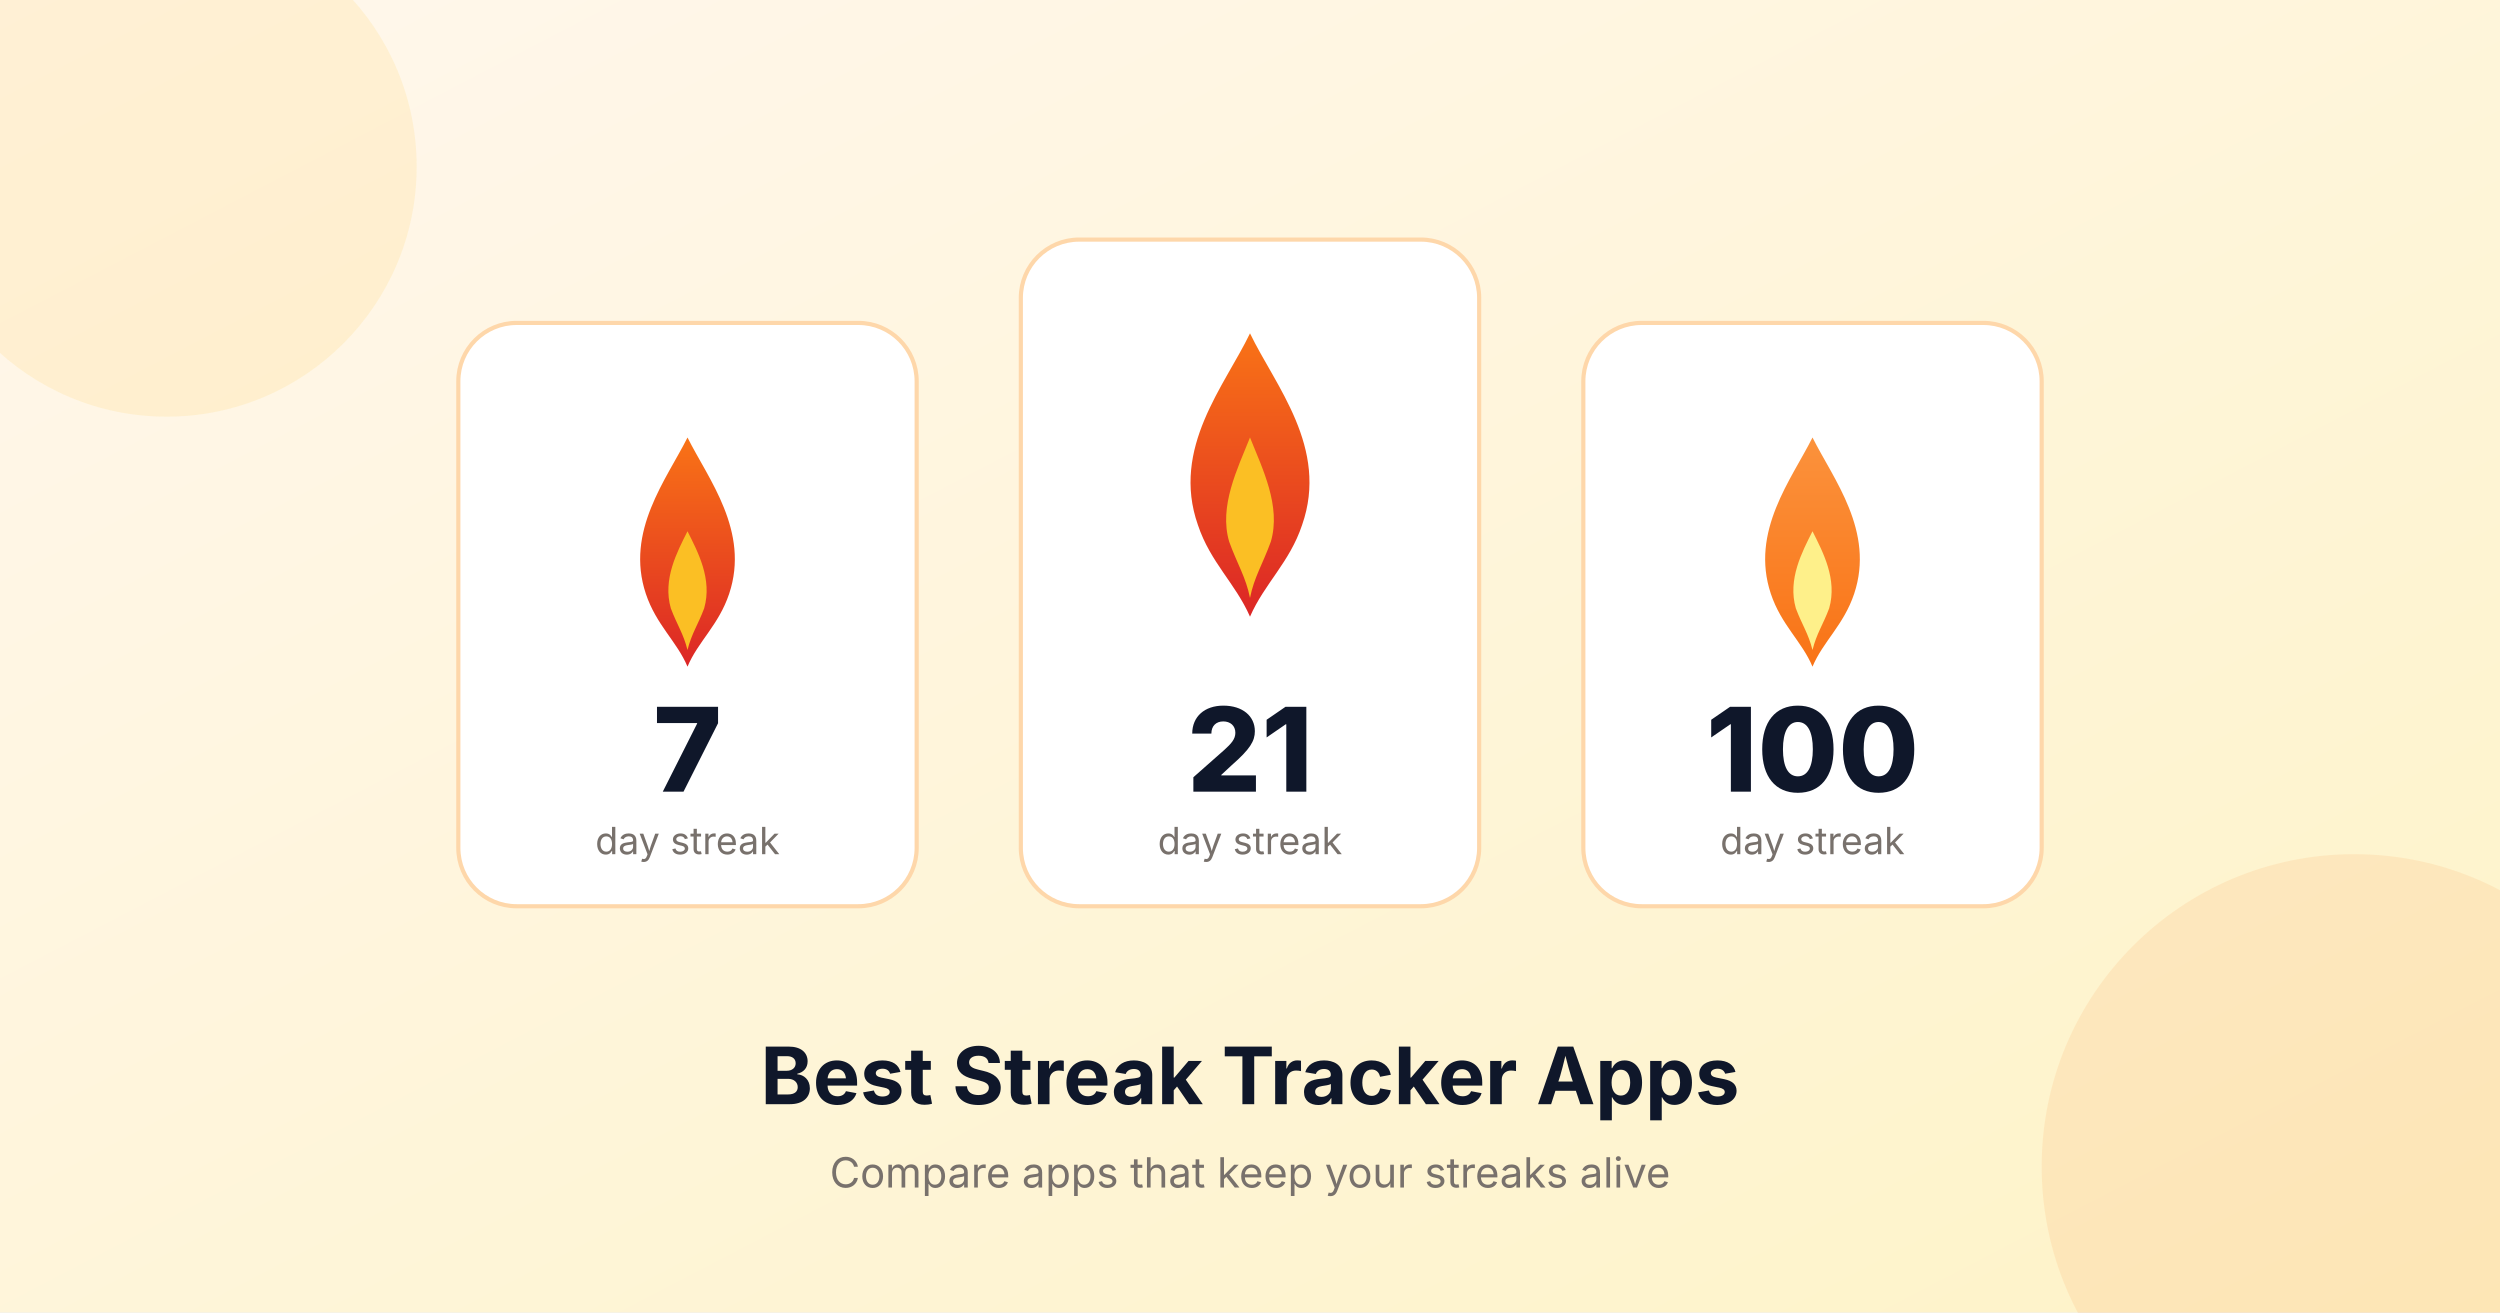
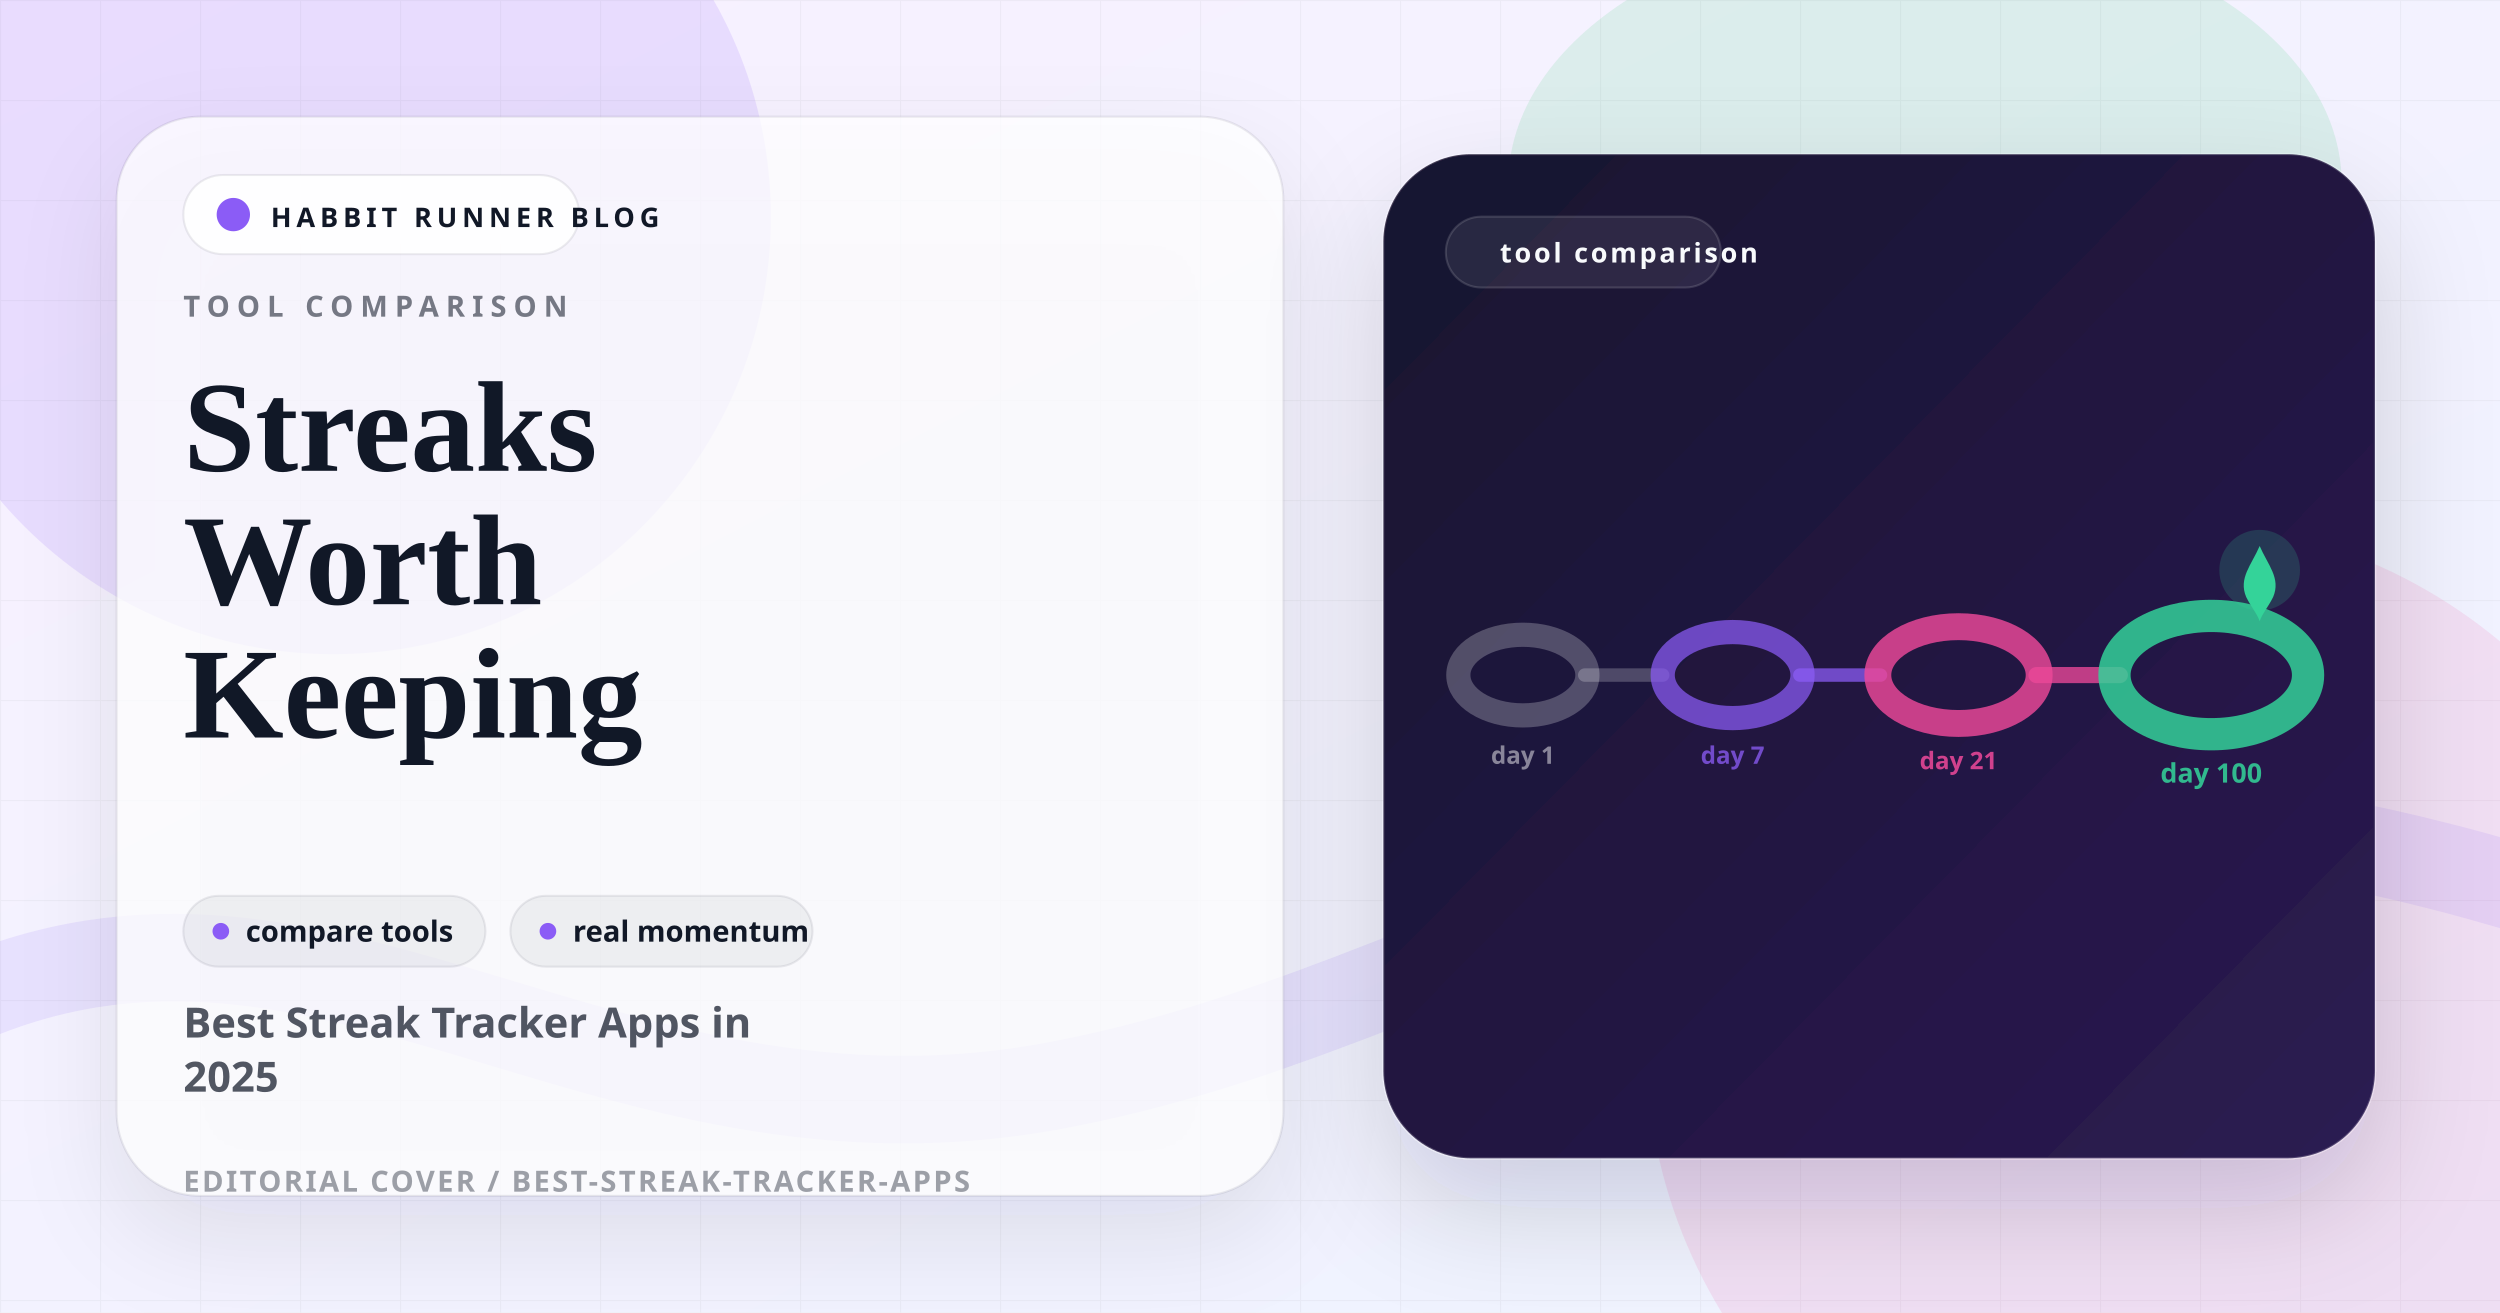
- <svg xmlns="http://www.w3.org/2000/svg" width="1200" height="630" viewBox="0 0 1200 630" role="img" aria-label="Best Streak Tracker Apps">
+ <svg xmlns="http://www.w3.org/2000/svg" width="1200" height="630" viewBox="0 0 1200 630" role="img" aria-label="Best Streak Tracker Apps in 2025">
  <defs>
-     <linearGradient id="bg" x1="0" x2="1" y1="0" y2="1">
-       <stop offset="0%" stop-color="#fff7ed" />
-       <stop offset="100%" stop-color="#fef3c7" />
+     <linearGradient id="bg" x1="0" y1="0" x2="1" y2="1">
+       <stop offset="0%" stop-color="#f8f1ff" />
+       <stop offset="100%" stop-color="#eef3ff" />
    </linearGradient>
-     <linearGradient id="fire1" x1="0" x2="0" y1="0" y2="1">
-       <stop offset="0%" stop-color="#f97316" />
-       <stop offset="100%" stop-color="#dc2626" />
+     <linearGradient id="panel" x1="0" y1="0" x2="1" y2="1">
+       <stop offset="0%" stop-color="#17122f" />
+       <stop offset="100%" stop-color="#2c1b52" />
    </linearGradient>
-     <linearGradient id="fire2" x1="0" x2="0" y1="0" y2="1">
-       <stop offset="0%" stop-color="#fb923c" />
-       <stop offset="100%" stop-color="#f97316" />
-     </linearGradient>
+     <pattern id="grid" width="48" height="48" patternUnits="userSpaceOnUse">
+       <path d="M48 0H0V48" fill="none" stroke="rgba(17, 24, 39, 0.07)" stroke-width="1" />
+     </pattern>
+     <filter id="shadowSoft" x="-20%" y="-20%" width="140%" height="150%">
+       <feDropShadow dx="0" dy="20" stdDeviation="24" flood-color="#0f172a" flood-opacity="0.12" />
+     </filter>
+     <filter id="shadowBoard" x="-20%" y="-20%" width="140%" height="150%">
+       <feDropShadow dx="0" dy="24" stdDeviation="28" flood-color="#0f172a" flood-opacity="0.16" />
+     </filter>
+     <clipPath id="boardClip">
+       <rect x="664" y="74" width="476" height="482" rx="42" />
+     </clipPath>
  </defs>
  <rect width="1200" height="630" fill="url(#bg)" />
-   <circle cx="80" cy="80" r="120" fill="#fbbf24" opacity="0.12" />
-   <circle cx="1130" cy="560" r="150" fill="#f97316" opacity="0.10" />
-   <rect x="220" y="155" width="220" height="280" rx="28" fill="#ffffff" stroke="#fed7aa" stroke-width="2" />
-   <path d="M330 210 C320 230 300 255 310 285 C315 300 325 308 330 320 C335 308 345 300 350 285 C360 255 340 230 330 210Z" fill="url(#fire1)" />
-   <path d="M330 255 C325 265 318 278 322 292 C325 300 328 304 330 312 C332 304 335 300 338 292 C342 278 335 265 330 255Z" fill="#fbbf24" />
-   <text x="330" y="380" font-family="Inter,Arial,sans-serif" font-size="56" font-weight="800" fill="#0f172a" text-anchor="middle">7</text>
-   <text x="330" y="410" font-family="Inter,Arial,sans-serif" font-size="18" fill="#78716c" text-anchor="middle">day streak</text>
-   <rect x="490" y="115" width="220" height="320" rx="28" fill="#ffffff" stroke="#fed7aa" stroke-width="2" />
-   <path d="M600 160 C588 185 562 215 575 252 C581 270 593 280 600 296 C607 280 619 270 625 252 C638 215 612 185 600 160Z" fill="url(#fire1)" />
-   <path d="M600 210 C594 225 585 243 590 260 C594 271 598 277 600 287 C602 277 606 271 610 260 C615 243 606 225 600 210Z" fill="#fbbf24" />
-   <text x="600" y="380" font-family="Inter,Arial,sans-serif" font-size="56" font-weight="800" fill="#0f172a" text-anchor="middle">21</text>
-   <text x="600" y="410" font-family="Inter,Arial,sans-serif" font-size="18" fill="#78716c" text-anchor="middle">day streak</text>
-   <rect x="760" y="155" width="220" height="280" rx="28" fill="#ffffff" stroke="#fed7aa" stroke-width="2" />
-   <path d="M870 210 C860 230 840 255 850 285 C855 300 865 308 870 320 C875 308 885 300 890 285 C900 255 880 230 870 210Z" fill="url(#fire2)" />
-   <path d="M870 255 C865 265 858 278 862 292 C865 300 868 304 870 312 C872 304 875 300 878 292 C882 278 875 265 870 255Z" fill="#fef08a" />
-   <text x="870" y="380" font-family="Inter,Arial,sans-serif" font-size="56" font-weight="800" fill="#0f172a" text-anchor="middle">100</text>
-   <text x="870" y="410" font-family="Inter,Arial,sans-serif" font-size="18" fill="#78716c" text-anchor="middle">day streak</text>
-   <text x="600" y="530" font-family="Inter,Arial,sans-serif" font-size="38" font-weight="700" fill="#0f172a" text-anchor="middle">Best Streak Tracker Apps</text>
-   <text x="600" y="570" font-family="Inter,Arial,sans-serif" font-size="20" fill="#78716c" text-anchor="middle">Compare apps that keep your streaks alive</text>
+   <rect width="1200" height="630" fill="url(#grid)" opacity="0.6" />
+   <circle cx="160" cy="104" r="210" fill="rgba(139, 92, 246, 0.14)" />
+   <circle cx="1040" cy="500" r="250" fill="rgba(236, 72, 153, 0.12)" />
+   <ellipse cx="924" cy="88" rx="200" ry="126" fill="rgba(34, 197, 94, 0.12)" />
+   <path d="M-40 492 C146 390 284 566 512 520 C736 476 870 314 1240 436" fill="none" stroke="rgba(139, 92, 246, 0.12)" stroke-width="42" stroke-linecap="round" />
+   <rect x="56" y="56" width="560" height="518" rx="40" fill="rgba(255, 255, 255, 0.74)" stroke="rgba(17, 24, 39, 0.08)" filter="url(#shadowSoft)" />
+   <rect x="88" y="84" width="190" height="38" rx="19" fill="rgba(255, 255, 255, 0.88)" stroke="rgba(17, 24, 39, 0.08)" />
+   <circle cx="112" cy="103" r="8" fill="#8b5cf6" />
+   <text x="130" y="109" fill="#111827" font-family="'Avenir Next', 'Segoe UI', 'Trebuchet MS', sans-serif" font-size="13" font-weight="700" letter-spacing="0.18em">HABBIT RUNNER BLOG</text>
+   <text x="88" y="152" fill="rgba(17, 24, 39, 0.56)" font-family="'Avenir Next', 'Segoe UI', 'Trebuchet MS', sans-serif" font-size="14" font-weight="700" letter-spacing="0.24em">TOOL COMPARISON</text>
+   <text x="88" y="226" fill="#111827" font-family="'Iowan Old Style', Georgia, 'Times New Roman', serif" font-size="62" font-weight="700">
+     <tspan x="88" dy="0">Streaks</tspan>
+     <tspan x="88" dy="64">Worth</tspan>
+     <tspan x="88" dy="64">Keeping</tspan>
+   </text>
+   <g transform="translate(88 430)">
+     <rect width="145" height="34" rx="17" fill="rgba(17, 24, 39, 0.05)" stroke="rgba(17, 24, 39, 0.08)" />
+     <circle cx="18" cy="17" r="4" fill="#8b5cf6" />
+     <text x="30" y="22" fill="#111827" font-family="'Avenir Next', 'Segoe UI', 'Trebuchet MS', sans-serif" font-size="14" font-weight="600">compare tools</text>
+   </g>
+   <g transform="translate(245 430)">
+     <rect width="145" height="34" rx="17" fill="rgba(17, 24, 39, 0.05)" stroke="rgba(17, 24, 39, 0.08)" />
+     <circle cx="18" cy="17" r="4" fill="#8b5cf6" />
+     <text x="30" y="22" fill="#111827" font-family="'Avenir Next', 'Segoe UI', 'Trebuchet MS', sans-serif" font-size="14" font-weight="600">real momentum</text>
+   </g>
+   <text x="88" y="498" fill="rgba(17, 24, 39, 0.72)" font-family="'Avenir Next', 'Segoe UI', 'Trebuchet MS', sans-serif" font-size="20" font-weight="600">
+     <tspan x="88" dy="0">Best Streak Tracker Apps in</tspan>
+     <tspan x="88" dy="26">2025</tspan>
+   </text>
+   <text x="88" y="572" fill="rgba(17, 24, 39, 0.4)" font-family="'Avenir Next', 'Segoe UI', 'Trebuchet MS', sans-serif" font-size="14" font-weight="700" letter-spacing="0.08em">EDITORIAL COVER / BEST-STREAK-TRACKER-APPS</text>
+   <g filter="url(#shadowBoard)">
+     <rect x="664" y="74" width="476" height="482" rx="42" fill="url(#panel)" stroke="rgba(255, 255, 255, 0.18)" />
+   </g>
+   <rect x="694" y="104" width="132" height="34" rx="17" fill="rgba(255, 255, 255, 0.08)" stroke="rgba(255, 255, 255, 0.14)" />
+   <text x="720" y="126" fill="#f8fafc" font-family="'Avenir Next', 'Segoe UI', 'Trebuchet MS', sans-serif" font-size="13" font-weight="700" letter-spacing="0.1em">tool comparison</text>
+   <g clip-path="url(#boardClip)">
+     <g transform="translate(661.278 162.6933) scale(0.6453674)">
+       <ellipse cx="108" cy="250" rx="48" ry="30" fill="none" stroke="rgba(255, 255, 255, 0.24)" stroke-width="18" />
+       <line x1="154" y1="250" x2="212" y2="250" stroke="rgba(255, 255, 255, 0.22)" stroke-width="10" stroke-linecap="round" />
+       <ellipse cx="264" cy="250" rx="52" ry="32" fill="none" stroke="rgba(139, 92, 246, 0.72)" stroke-width="18" />
+       <line x1="314" y1="250" x2="374" y2="250" stroke="rgba(139, 92, 246, 0.74)" stroke-width="10" stroke-linecap="round" />
+       <ellipse cx="432" cy="250" rx="60" ry="36" fill="none" stroke="rgba(236, 72, 153, 0.82)" stroke-width="20" />
+       <line x1="490" y1="250" x2="552" y2="250" stroke="rgba(236, 72, 153, 0.78)" stroke-width="12" stroke-linecap="round" />
+       <ellipse cx="620" cy="250" rx="72" ry="44" fill="none" stroke="rgba(52, 211, 153, 0.84)" stroke-width="24" />
+       <circle cx="656" cy="172" r="30" fill="rgba(52, 211, 153, 0.18)" />
+       <path d="M656 154 C650 168 640 178 646 192 C650 200 654 204 656 210 C658 204 662 200 666 192 C672 178 662 168 656 154Z" fill="#34d399" />
+       <text x="108" y="316" fill="rgba(255, 255, 255, 0.48)" font-family="'Avenir Next', 'Segoe UI', 'Trebuchet MS', sans-serif" font-size="18" font-weight="700" text-anchor="middle">day 1</text>
+       <text x="264" y="316" fill="rgba(139, 92, 246, 0.76)" font-family="'Avenir Next', 'Segoe UI', 'Trebuchet MS', sans-serif" font-size="18" font-weight="700" text-anchor="middle">day 7</text>
+       <text x="432" y="320" fill="rgba(236, 72, 153, 0.86)" font-family="'Avenir Next', 'Segoe UI', 'Trebuchet MS', sans-serif" font-size="18" font-weight="700" text-anchor="middle">day 21</text>
+       <text x="620" y="330" fill="rgba(52, 211, 153, 0.86)" font-family="'Avenir Next', 'Segoe UI', 'Trebuchet MS', sans-serif" font-size="20" font-weight="700" text-anchor="middle">day 100</text>
+     </g>
+   </g>
</svg>
